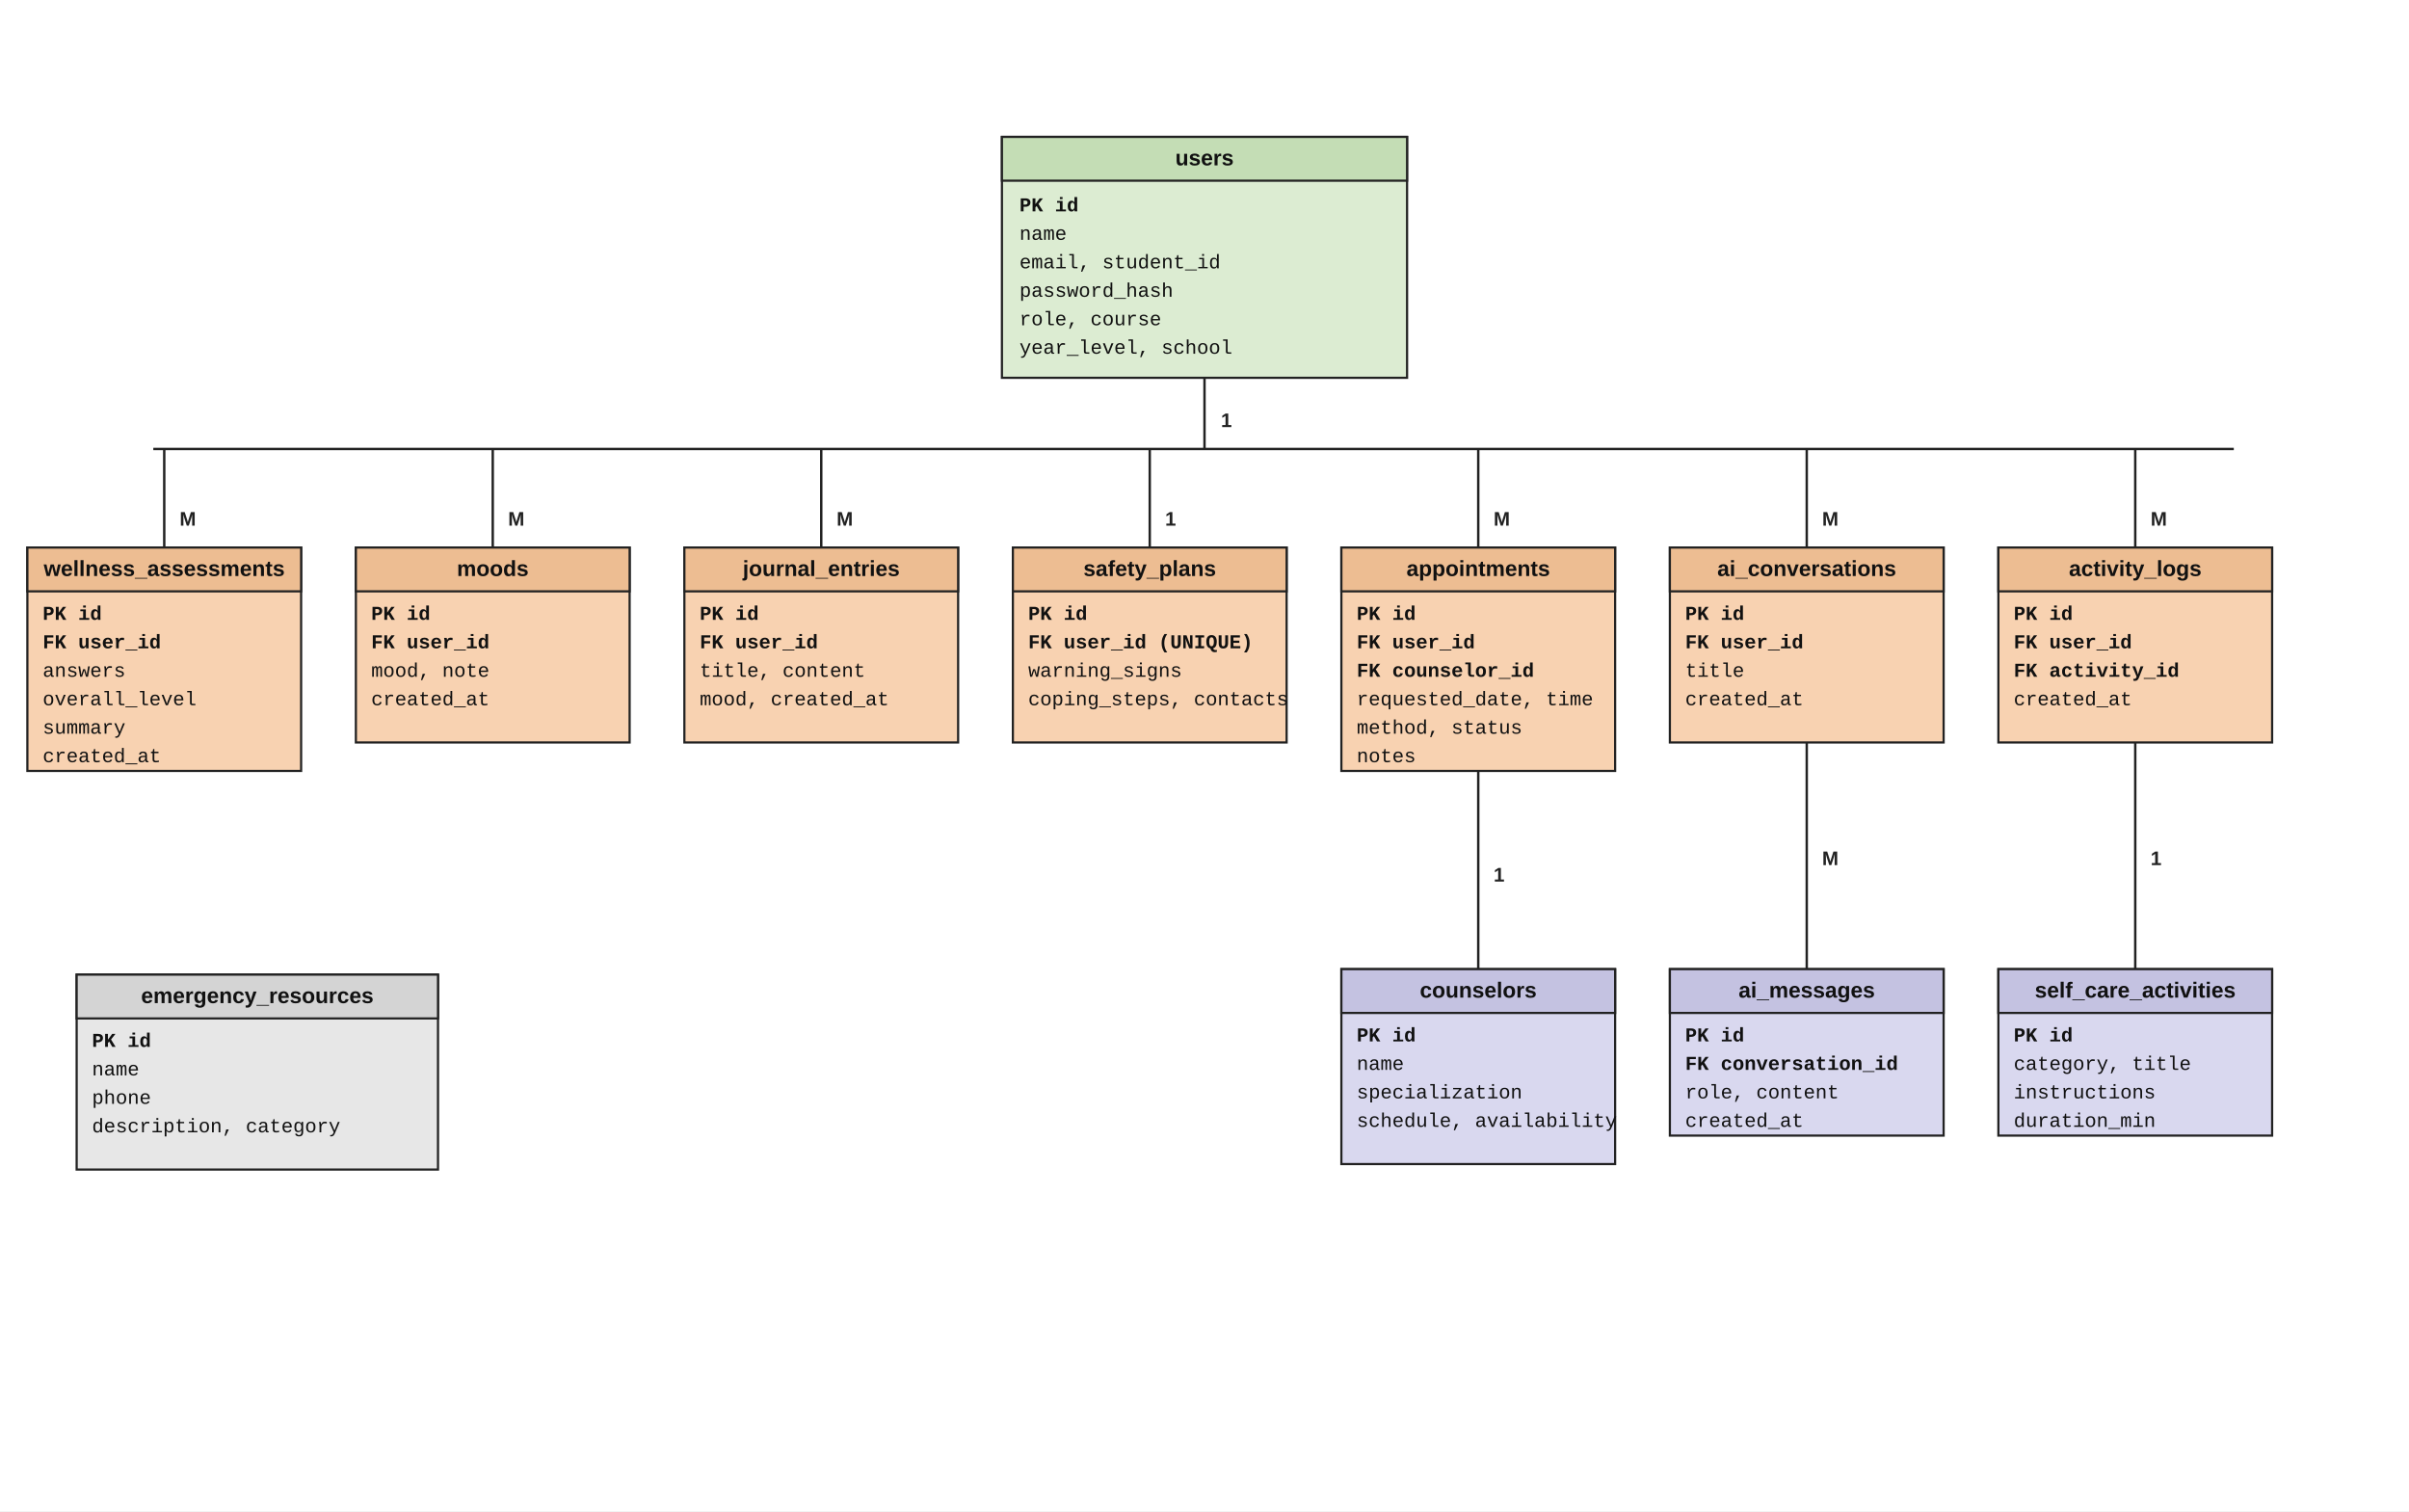
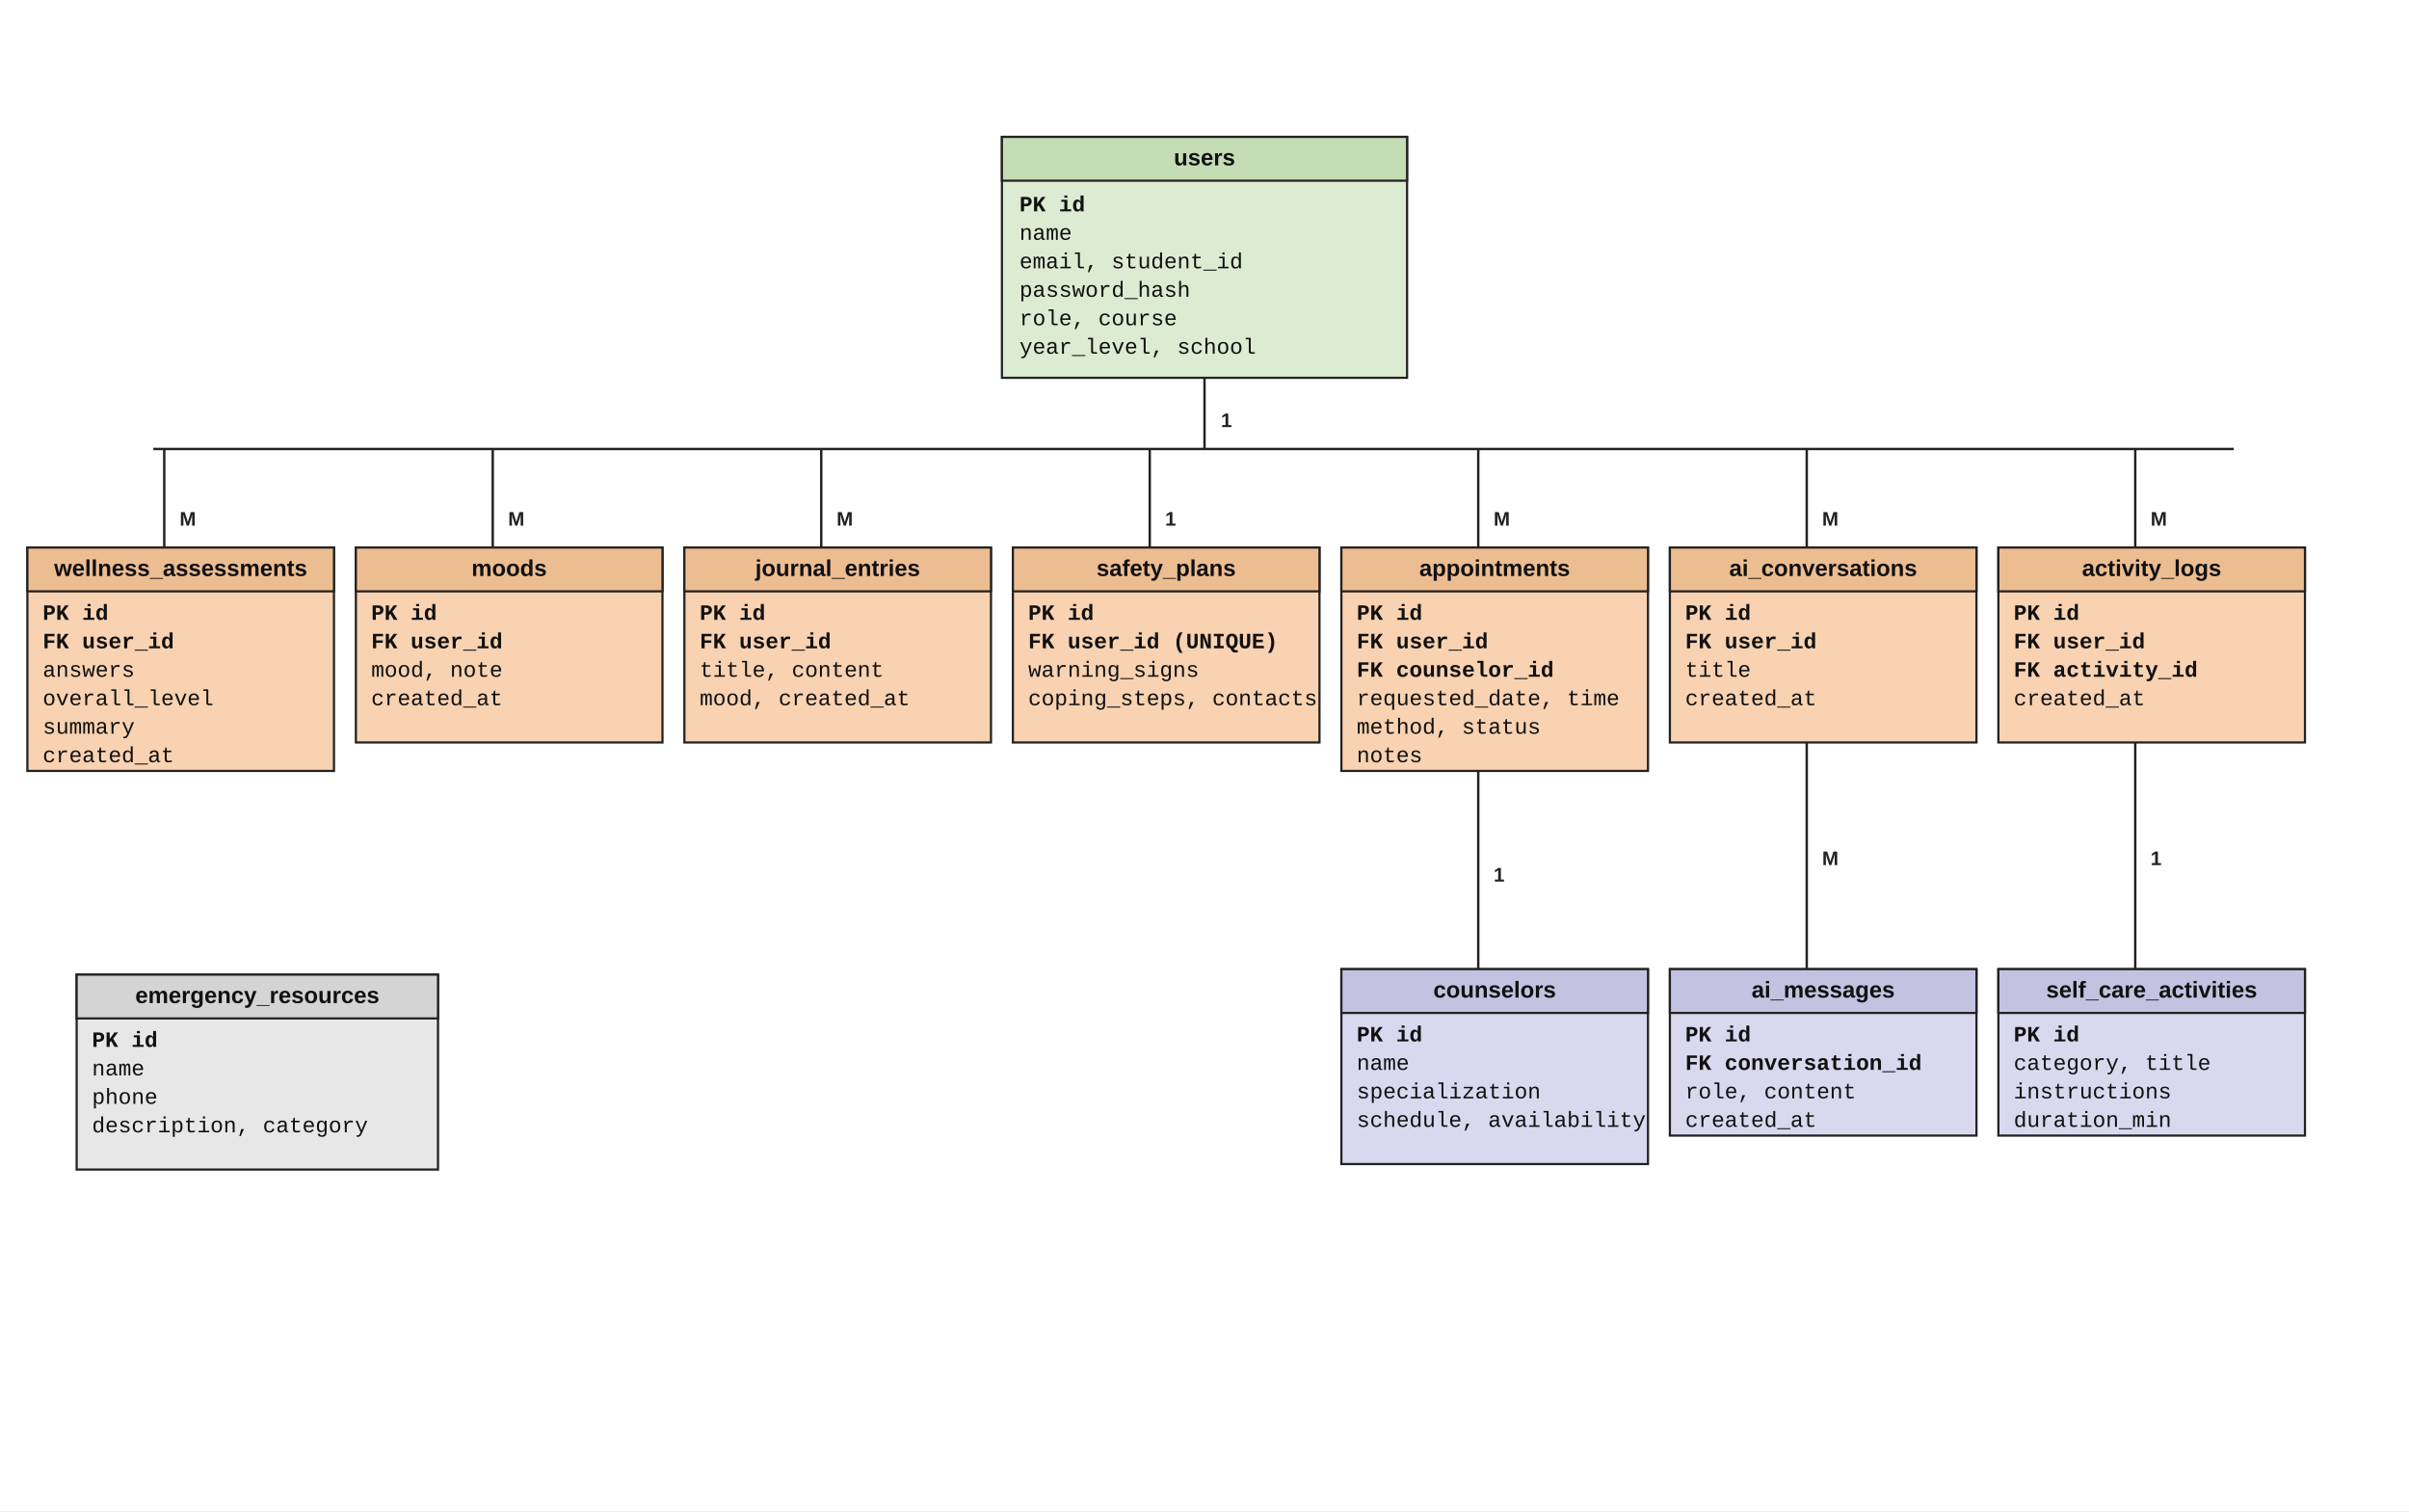
<svg xmlns="http://www.w3.org/2000/svg" width="2200" height="1380" viewBox="0 0 2200 1380" role="img" aria-labelledby="title desc">
  <style>
-     .bg{fill:#fff}.title{font:bold 38px Arial,sans-serif;fill:#111;text-anchor:middle}.sub{font:20px Arial,sans-serif;fill:#555;text-anchor:middle}.box{stroke:#222;stroke-width:2}.head{stroke:#222;stroke-width:2}.name{font:bold 20px Arial,sans-serif;fill:#111;text-anchor:middle}.field{font:18px 'Courier New',monospace;fill:#111}.pk{font-weight:bold}.rel{stroke:#222;stroke-width:2.2;fill:none}.dash{stroke:#777;stroke-width:1.8;stroke-dasharray:6 5;fill:none}.card{font:bold 18px Arial,sans-serif;fill:#222}.note{font:18px Arial,sans-serif;fill:#444}
+     .bg{fill:#fff}.title{font:bold 38px Arial,sans-serif;fill:#111;text-anchor:middle}.sub{font:20px Arial,sans-serif;fill:#555;text-anchor:middle}.box{stroke:#222;stroke-width:2}.head{stroke:#222;stroke-width:2}.name{font:bold 21px Arial,sans-serif;fill:#111;text-anchor:middle}.field{font:20px 'Courier New',monospace;fill:#111}.pk{font-weight:bold}.rel{stroke:#222;stroke-width:2.2;fill:none}.dash{stroke:#777;stroke-width:1.8;stroke-dasharray:6 5;fill:none}.card{font:bold 18px Arial,sans-serif;fill:#222}.note{font:18px Arial,sans-serif;fill:#444}
  </style>
  <rect class="bg" width="2200" height="1380" />
  <g transform="translate(915 125)">
    <rect width="370" height="220" fill="#dcecd2" class="box" />
    <rect width="370" height="40" fill="#c4ddb5" class="head" />
    <text x="185" y="26" class="name">users</text>
    <text x="16" y="68" class="field pk">PK  id</text>
    <text x="16" y="94" class="field">name</text>
    <text x="16" y="120" class="field">email, student_id</text>
    <text x="16" y="146" class="field">password_hash</text>
    <text x="16" y="172" class="field">role, course</text>
    <text x="16" y="198" class="field">year_level, school</text>
  </g>
  <path d="M1100 345 V410 M140 410 H2040" class="rel" />
  <text x="1115" y="390" class="card">1</text>
  <g transform="translate(25 500)">
-     <rect width="250" height="204" fill="#f8d2b1" class="box" />
-     <rect width="250" height="40" fill="#edbd92" class="head" />
-     <text x="125" y="26" class="name">wellness_assessments</text>
+     <rect width="280" height="204" fill="#f8d2b1" class="box" />
+     <rect width="280" height="40" fill="#edbd92" class="head" />
+     <text x="140" y="26" class="name">wellness_assessments</text>
    <text x="14" y="66" class="field pk">PK  id</text>
    <text x="14" y="92" class="field pk">FK  user_id</text>
    <text x="14" y="118" class="field">answers</text>
    <text x="14" y="144" class="field">overall_level</text>
    <text x="14" y="170" class="field">summary</text>
    <text x="14" y="196" class="field">created_at</text>
  </g>
  <g transform="translate(325 500)">
-     <rect width="250" height="178" fill="#f8d2b1" class="box" />
-     <rect width="250" height="40" fill="#edbd92" class="head" />
-     <text x="125" y="26" class="name">moods</text>
+     <rect width="280" height="178" fill="#f8d2b1" class="box" />
+     <rect width="280" height="40" fill="#edbd92" class="head" />
+     <text x="140" y="26" class="name">moods</text>
    <text x="14" y="66" class="field pk">PK  id</text>
    <text x="14" y="92" class="field pk">FK  user_id</text>
    <text x="14" y="118" class="field">mood, note</text>
    <text x="14" y="144" class="field">created_at</text>
  </g>
  <g transform="translate(625 500)">
-     <rect width="250" height="178" fill="#f8d2b1" class="box" />
-     <rect width="250" height="40" fill="#edbd92" class="head" />
-     <text x="125" y="26" class="name">journal_entries</text>
+     <rect width="280" height="178" fill="#f8d2b1" class="box" />
+     <rect width="280" height="40" fill="#edbd92" class="head" />
+     <text x="140" y="26" class="name">journal_entries</text>
    <text x="14" y="66" class="field pk">PK  id</text>
    <text x="14" y="92" class="field pk">FK  user_id</text>
    <text x="14" y="118" class="field">title, content</text>
    <text x="14" y="144" class="field">mood, created_at</text>
  </g>
  <g transform="translate(925 500)">
-     <rect width="250" height="178" fill="#f8d2b1" class="box" />
-     <rect width="250" height="40" fill="#edbd92" class="head" />
-     <text x="125" y="26" class="name">safety_plans</text>
+     <rect width="280" height="178" fill="#f8d2b1" class="box" />
+     <rect width="280" height="40" fill="#edbd92" class="head" />
+     <text x="140" y="26" class="name">safety_plans</text>
    <text x="14" y="66" class="field pk">PK  id</text>
    <text x="14" y="92" class="field pk">FK  user_id (UNIQUE)</text>
    <text x="14" y="118" class="field">warning_signs</text>
    <text x="14" y="144" class="field">coping_steps, contacts</text>
  </g>
  <g transform="translate(1225 500)">
-     <rect width="250" height="204" fill="#f8d2b1" class="box" />
-     <rect width="250" height="40" fill="#edbd92" class="head" />
-     <text x="125" y="26" class="name">appointments</text>
+     <rect width="280" height="204" fill="#f8d2b1" class="box" />
+     <rect width="280" height="40" fill="#edbd92" class="head" />
+     <text x="140" y="26" class="name">appointments</text>
    <text x="14" y="66" class="field pk">PK  id</text>
    <text x="14" y="92" class="field pk">FK  user_id</text>
    <text x="14" y="118" class="field pk">FK  counselor_id</text>
    <text x="14" y="144" class="field">requested_date, time</text>
    <text x="14" y="170" class="field">method, status</text>
    <text x="14" y="196" class="field">notes</text>
  </g>
  <g transform="translate(1525 500)">
-     <rect width="250" height="178" fill="#f8d2b1" class="box" />
-     <rect width="250" height="40" fill="#edbd92" class="head" />
-     <text x="125" y="26" class="name">ai_conversations</text>
+     <rect width="280" height="178" fill="#f8d2b1" class="box" />
+     <rect width="280" height="40" fill="#edbd92" class="head" />
+     <text x="140" y="26" class="name">ai_conversations</text>
    <text x="14" y="66" class="field pk">PK  id</text>
    <text x="14" y="92" class="field pk">FK  user_id</text>
    <text x="14" y="118" class="field">title</text>
    <text x="14" y="144" class="field">created_at</text>
  </g>
  <g transform="translate(1825 500)">
-     <rect width="250" height="178" fill="#f8d2b1" class="box" />
-     <rect width="250" height="40" fill="#edbd92" class="head" />
-     <text x="125" y="26" class="name">activity_logs</text>
+     <rect width="280" height="178" fill="#f8d2b1" class="box" />
+     <rect width="280" height="40" fill="#edbd92" class="head" />
+     <text x="140" y="26" class="name">activity_logs</text>
    <text x="14" y="66" class="field pk">PK  id</text>
    <text x="14" y="92" class="field pk">FK  user_id</text>
    <text x="14" y="118" class="field pk">FK  activity_id</text>
    <text x="14" y="144" class="field">created_at</text>
  </g>
  <path d="M150 410 V500 M450 410 V500 M750 410 V500 M1050 410 V500 M1350 410 V500 M1650 410 V500 M1950 410 V500" class="rel" />
  <text x="164" y="480" class="card">M</text>
  <text x="464" y="480" class="card">M</text>
  <text x="764" y="480" class="card">M</text>
  <text x="1064" y="480" class="card">1</text>
  <text x="1364" y="480" class="card">M</text>
  <text x="1664" y="480" class="card">M</text>
  <text x="1964" y="480" class="card">M</text>
  <g transform="translate(1225 885)">
-     <rect width="250" height="178" fill="#d9d8ef" class="box" />
-     <rect width="250" height="40" fill="#c4c2e1" class="head" />
-     <text x="125" y="26" class="name">counselors</text>
+     <rect width="280" height="178" fill="#d9d8ef" class="box" />
+     <rect width="280" height="40" fill="#c4c2e1" class="head" />
+     <text x="140" y="26" class="name">counselors</text>
    <text x="14" y="66" class="field pk">PK  id</text>
    <text x="14" y="92" class="field">name</text>
    <text x="14" y="118" class="field">specialization</text>
    <text x="14" y="144" class="field">schedule, availability</text>
  </g>
  <g transform="translate(1525 885)">
-     <rect width="250" height="152" fill="#d9d8ef" class="box" />
-     <rect width="250" height="40" fill="#c4c2e1" class="head" />
-     <text x="125" y="26" class="name">ai_messages</text>
+     <rect width="280" height="152" fill="#d9d8ef" class="box" />
+     <rect width="280" height="40" fill="#c4c2e1" class="head" />
+     <text x="140" y="26" class="name">ai_messages</text>
    <text x="14" y="66" class="field pk">PK  id</text>
    <text x="14" y="92" class="field pk">FK  conversation_id</text>
    <text x="14" y="118" class="field">role, content</text>
    <text x="14" y="144" class="field">created_at</text>
  </g>
  <g transform="translate(1825 885)">
-     <rect width="250" height="152" fill="#d9d8ef" class="box" />
-     <rect width="250" height="40" fill="#c4c2e1" class="head" />
-     <text x="125" y="26" class="name">self_care_activities</text>
+     <rect width="280" height="152" fill="#d9d8ef" class="box" />
+     <rect width="280" height="40" fill="#c4c2e1" class="head" />
+     <text x="140" y="26" class="name">self_care_activities</text>
    <text x="14" y="66" class="field pk">PK  id</text>
    <text x="14" y="92" class="field">category, title</text>
    <text x="14" y="118" class="field">instructions</text>
    <text x="14" y="144" class="field">duration_min</text>
  </g>
  <g transform="translate(70 890)">
    <rect width="330" height="178" fill="#e7e7e7" class="box" />
    <rect width="330" height="40" fill="#d4d4d4" class="head" />
    <text x="165" y="26" class="name">emergency_resources</text>
    <text x="14" y="66" class="field pk">PK  id</text>
    <text x="14" y="92" class="field">name</text>
    <text x="14" y="118" class="field">phone</text>
    <text x="14" y="144" class="field">description, category</text>
  </g>
  <path d="M1350 704 V885 M1650 678 V885 M1950 678 V885" class="rel" />
  <text x="1364" y="805" class="card">1</text>
  <text x="1664" y="790" class="card">M</text>
  <text x="1964" y="790" class="card">1</text>
</svg>
